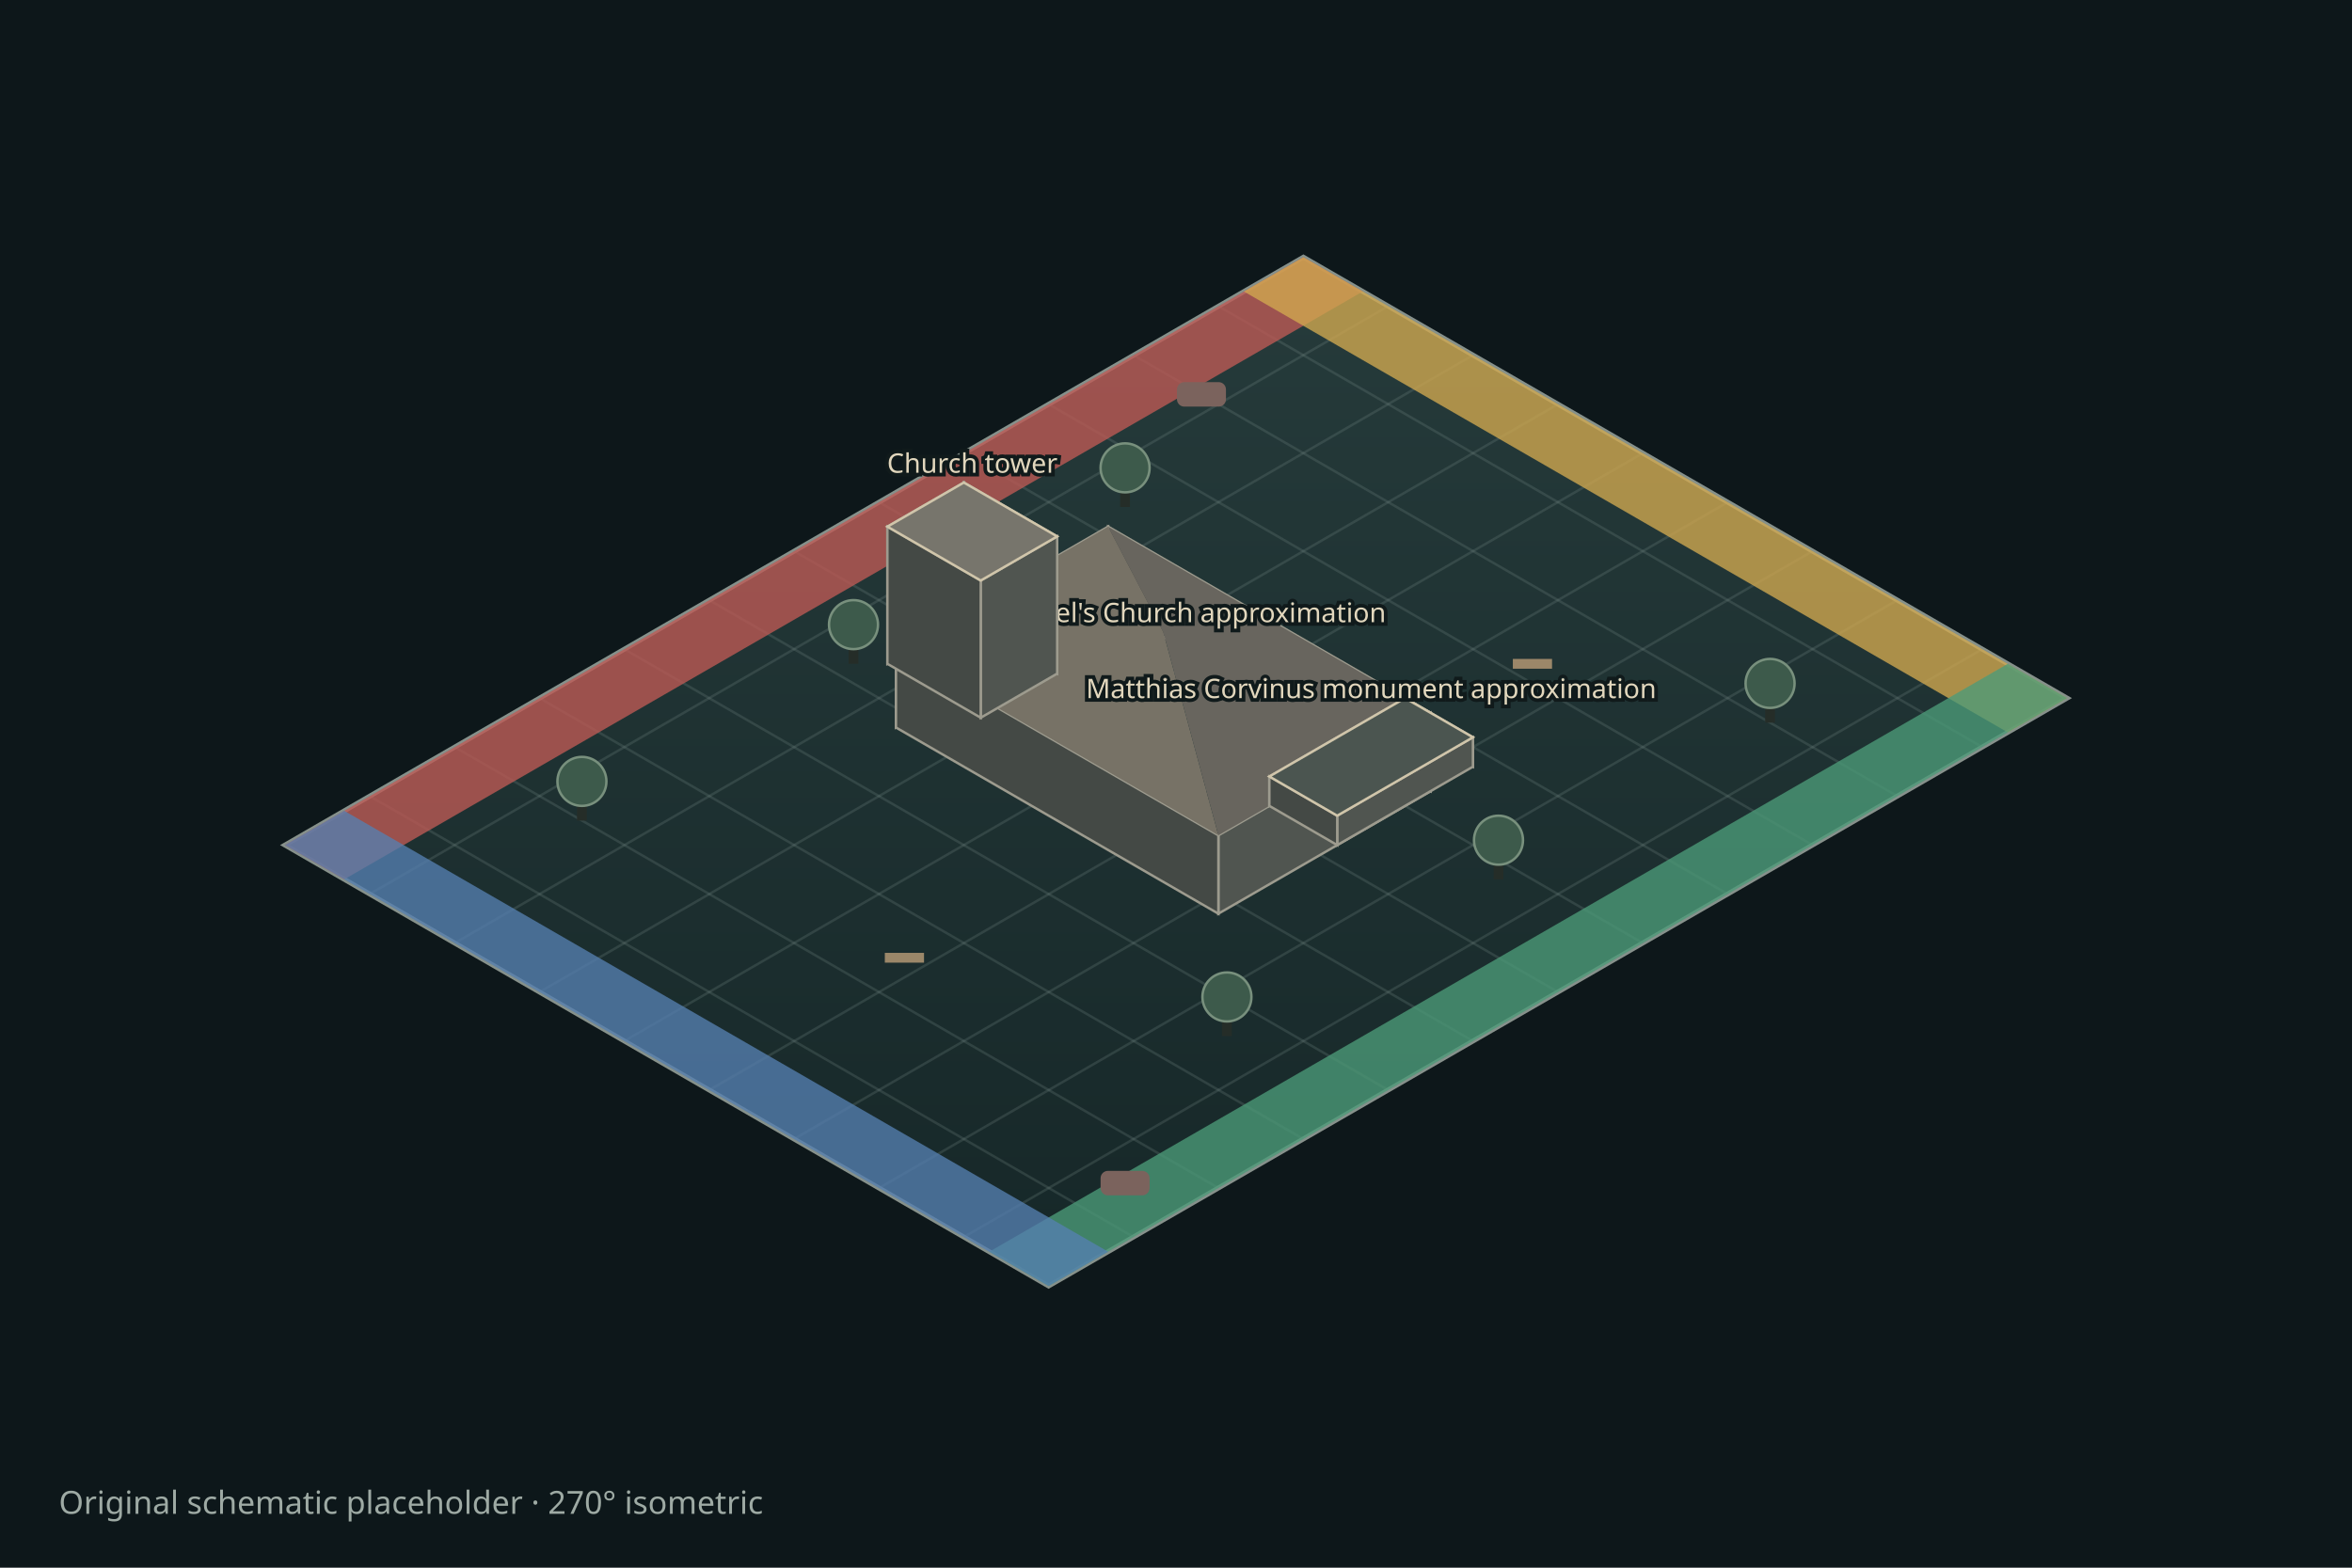
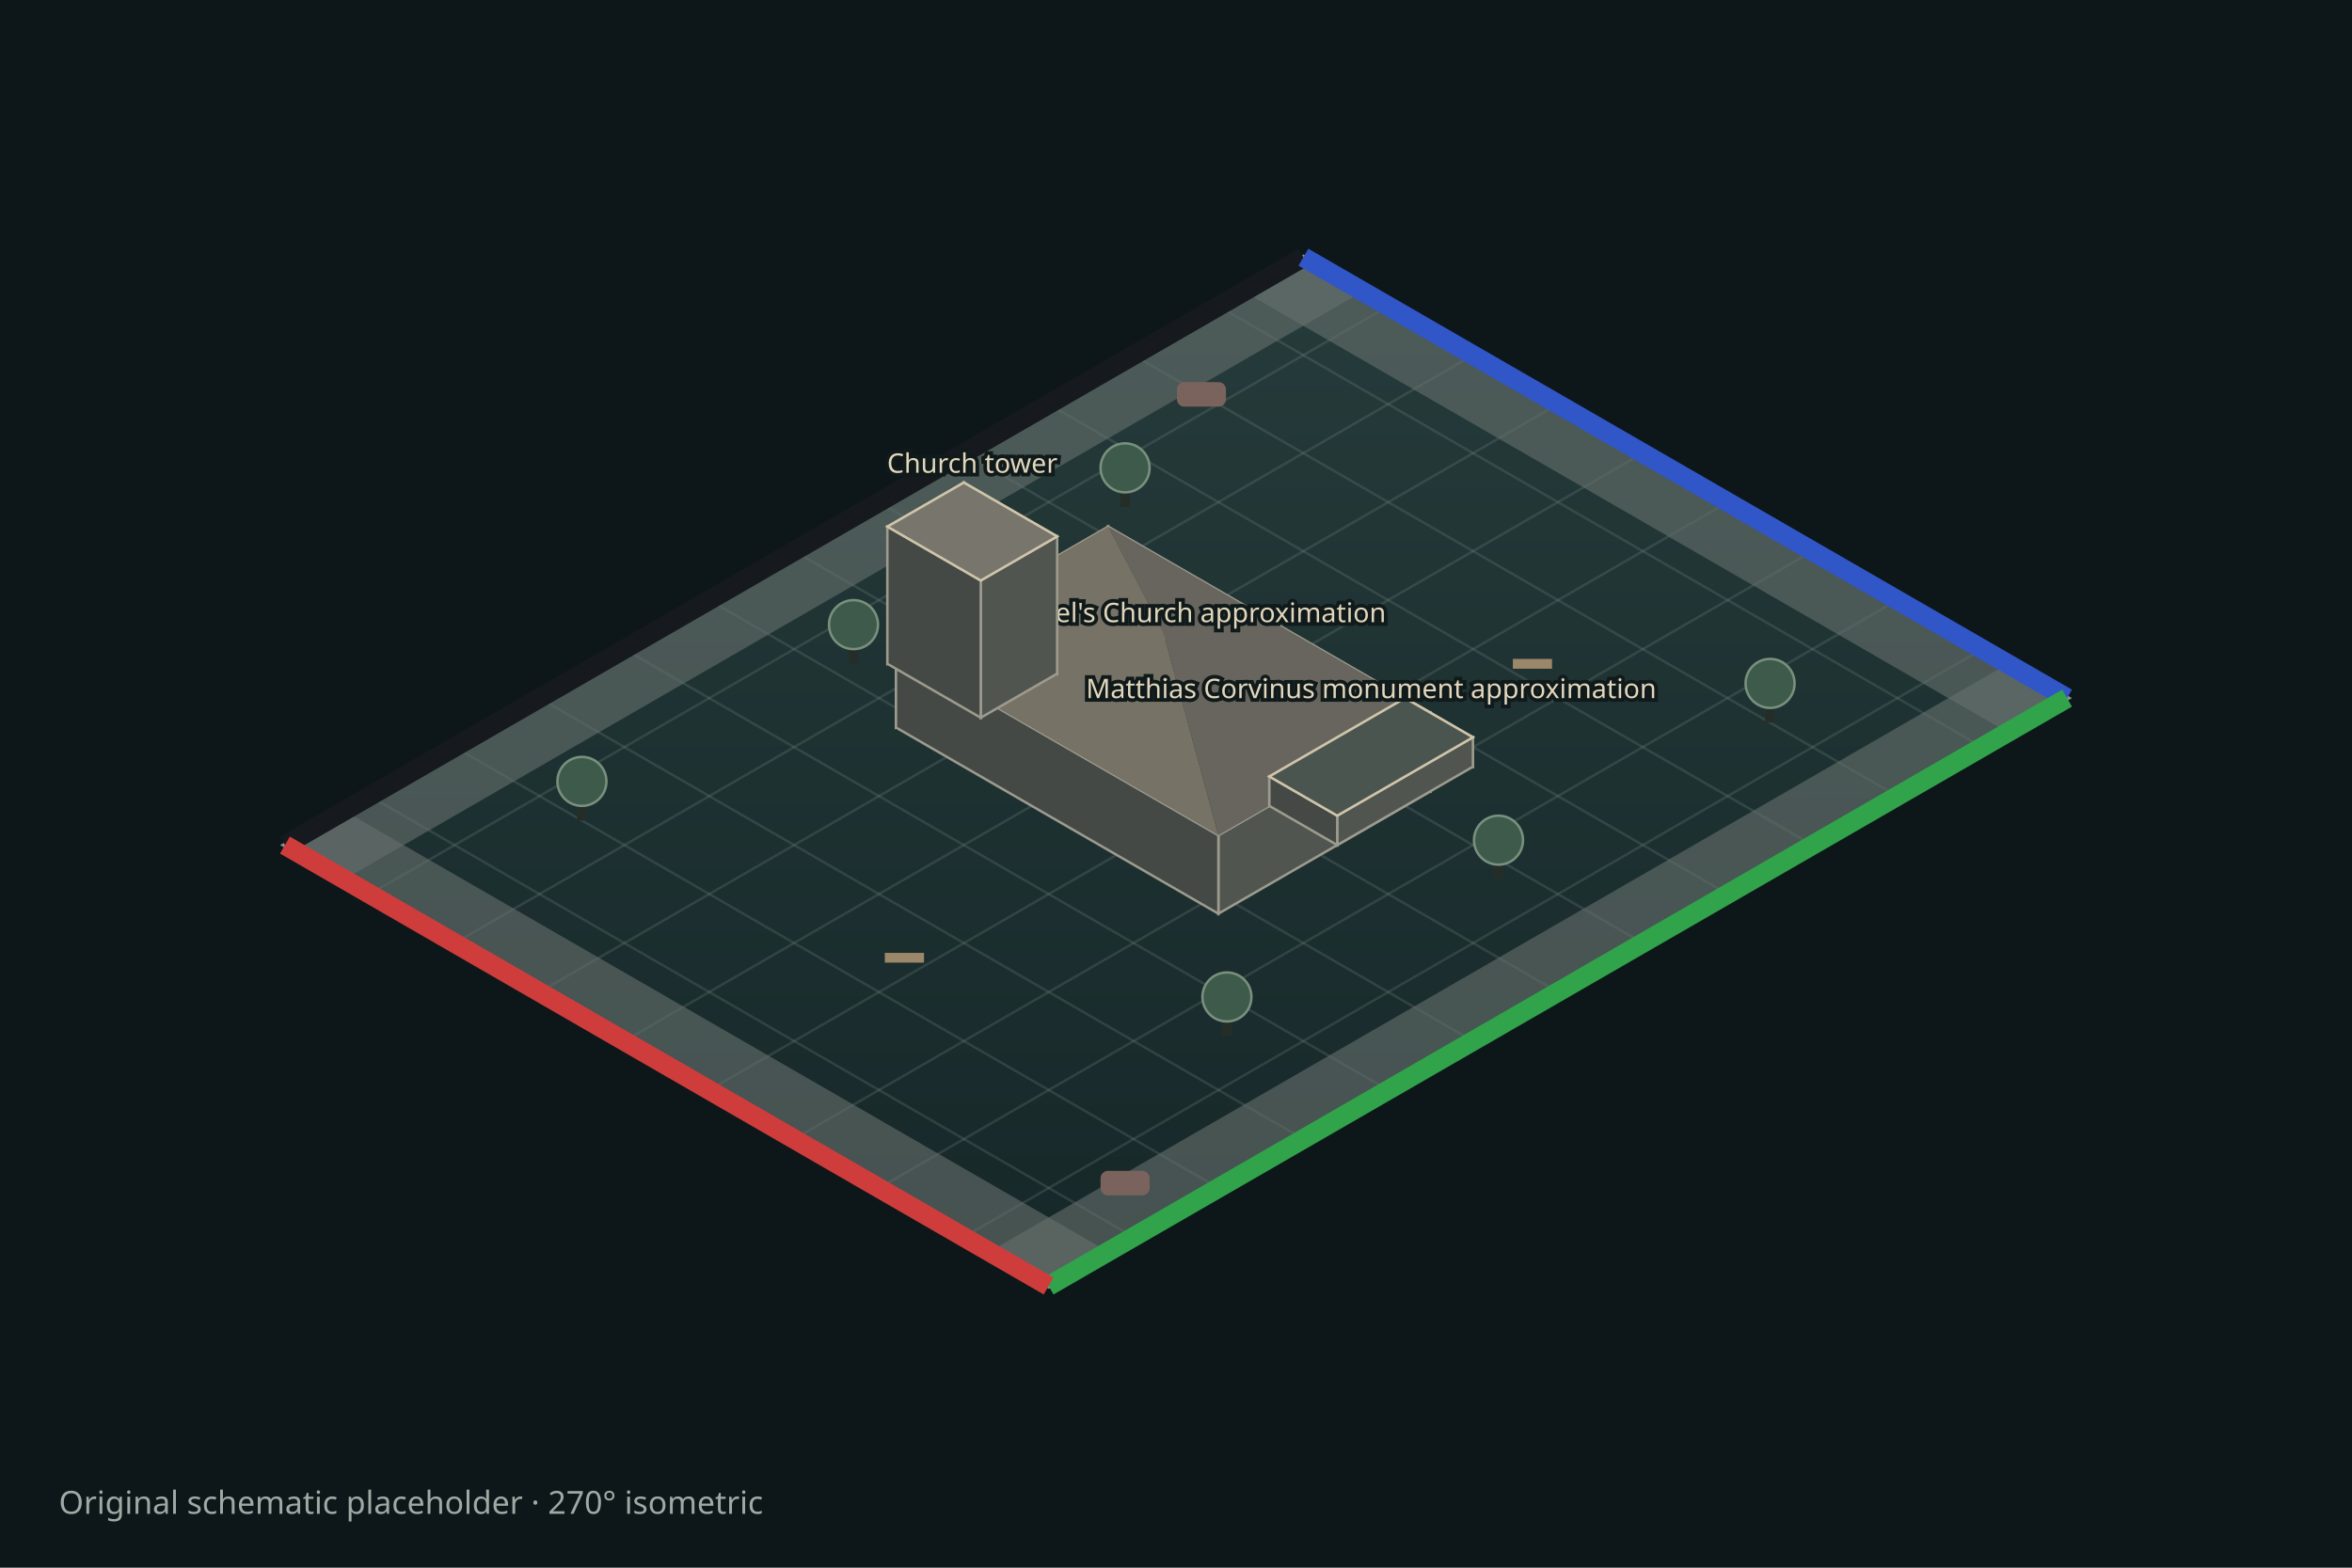
<svg xmlns="http://www.w3.org/2000/svg" width="960" height="640" viewBox="0 0 960 640">
  <defs>
    <linearGradient id="ground" x2="0" y2="1">
      <stop stop-color="#263b3b" />
      <stop offset="1" stop-color="#162728" />
    </linearGradient>
-     <style>.label{fill:#e2d7bd;font:11px system-ui;text-anchor:middle;paint-order:stroke;stroke:#101a1b;stroke-width:3px}.grid path{fill:none;stroke:#738784;stroke-width:1;opacity:.25}.roads polygon{opacity:.78}</style>
+     <style>.label{fill:#e2d7bd;font:11px system-ui;text-anchor:middle;paint-order:stroke;stroke:#101a1b;stroke-width:3px}.grid path{fill:none;stroke:#738784;stroke-width:1;opacity:.25}.roads polygon{fill:#65706d;opacity:.6}</style>
  </defs>
  <rect width="960" height="640" fill="#0d171a" />
  <polygon points="116.3,345.0 532.0,105.0 843.7,285.0 428.0,525.0" fill="url(#ground)" stroke="#88928c" stroke-width="2" />
  <g class="grid">
    <path d="M116.3,345.0 428.0,525.0" />
    <path d="M150.9,325.0 462.7,505.0" />
    <path d="M185.6,305.0 497.3,485.0" />
    <path d="M220.2,285.0 532.0,465.0" />
    <path d="M254.8,265.0 566.6,445.0" />
    <path d="M289.5,245.0 601.2,425.0" />
    <path d="M324.1,225.0 635.9,405.0" />
    <path d="M358.8,205.0 670.5,385.0" />
    <path d="M393.4,185.0 705.2,365.0" />
    <path d="M428.0,165.0 739.8,345.0" />
    <path d="M462.7,145.0 774.4,325.0" />
    <path d="M497.3,125.0 809.1,305.0" />
    <path d="M532.0,105.0 843.7,285.0" />
    <path d="M116.3,345.0 532.0,105.0" />
    <path d="M150.9,365.0 566.6,125.0" />
    <path d="M185.6,385.0 601.2,145.0" />
    <path d="M220.2,405.0 635.9,165.0" />
    <path d="M254.8,425.0 670.5,185.0" />
    <path d="M289.5,445.0 705.2,205.0" />
    <path d="M324.1,465.0 739.8,225.0" />
    <path d="M358.8,485.0 774.4,245.0" />
    <path d="M393.4,505.0 809.1,265.0" />
    <path d="M428.0,525.0 843.7,285.0" />
  </g>
  <g class="roads">
-     <polygon data-edge="north" points="116.3,345.0 532.0,105.0 556.2,119.0 140.5,359.0" fill="#bf5a54" />
-     <polygon data-edge="east" points="507.7,119.0 532.0,105.0 843.7,285.0 819.5,299.0" fill="#d2a94f" />
-     <polygon data-edge="south" points="403.8,511.0 819.5,271.0 843.7,285.0 428.0,525.0" fill="#4c9b78" />
-     <polygon data-edge="west" points="116.3,345.0 140.5,331.0 452.3,511.0 428.0,525.0" fill="#557fb0" />
+     <polygon points="116.3,345.0 532.0,105.0 556.2,119.0 140.5,359.0" />
+     <polygon points="403.8,511.0 819.5,271.0 843.7,285.0 428.0,525.0" />
+     <polygon points="116.3,345.0 140.5,331.0 452.3,511.0 428.0,525.0" />
+     <polygon points="507.7,119.0 532.0,105.0 843.7,285.0 819.5,299.0" />
+   </g>
+   <g class="orientation-margins">
+     <polyline data-margin="north" points="116.3,345.0 532.0,105.0" fill="none" stroke="#16191d" stroke-width="8" stroke-linecap="butt" />
+     <polyline data-margin="east" points="532.0,105.0 843.7,285.0" fill="none" stroke="#3156c7" stroke-width="8" stroke-linecap="butt" />
+     <polyline data-margin="south" points="843.7,285.0 428.0,525.0" fill="none" stroke="#31a34a" stroke-width="8" stroke-linecap="butt" />
+     <polyline data-margin="west" points="428.0,525.0 116.3,345.0" fill="none" stroke="#cf3c3c" stroke-width="8" stroke-linecap="butt" />
  </g>
  <polygon points="365.7,297.0 452.3,247.0 452.3,215.0 365.7,265.0" fill="#505550" stroke="#9d9b8e" />
  <polygon points="452.3,247.0 583.9,323.0 583.9,291.0 452.3,215.0" fill="#444945" stroke="#9d9b8e" />
  <polygon points="583.9,323.0 497.3,373.0 497.3,341.0 583.9,291.0" fill="#505550" stroke="#9d9b8e" />
  <polygon points="497.3,373.0 365.7,297.0 365.7,265.0 497.3,341.0" fill="#444945" stroke="#9d9b8e" />
  <polygon points="365.7,265.0 452.3,215.0 474.8,258.0 497.3,341.0" fill="#777266" />
  <polygon points="452.3,215.0 583.9,291.0 497.3,341.0 474.8,258.0" fill="#68655e" />
  <text x="474.804" y="254" class="label">St. Michael's Church approximation</text>
  <polygon points="362.2,271.0 393.4,253.0 393.4,197.0 362.2,215.0" fill="#505550" stroke="#9d9b8e" />
  <polygon points="393.4,253.0 431.5,275.0 431.5,219.0 393.4,197.0" fill="#444945" stroke="#9d9b8e" />
  <polygon points="431.5,275.0 400.3,293.0 400.3,237.0 431.5,219.0" fill="#505550" stroke="#9d9b8e" />
  <polygon points="400.3,293.0 362.2,271.0 362.2,215.0 400.3,237.0" fill="#444945" stroke="#9d9b8e" />
  <polygon points="362.2,215.0 393.4,197.0 431.5,219.0 400.3,237.0" fill="#77756c" stroke="#d0c5aa" />
  <text x="396.864" y="193" class="label">Church tower</text>
  <polygon points="518.1,329.0 573.5,297.0 573.5,285.0 518.1,317.0" fill="#505550" stroke="#9d9b8e" />
  <polygon points="573.5,297.0 601.2,313.0 601.2,301.0 573.5,285.0" fill="#444945" stroke="#9d9b8e" />
  <polygon points="601.2,313.0 545.8,345.0 545.8,333.0 601.2,301.0" fill="#505550" stroke="#9d9b8e" />
  <polygon points="545.8,345.0 518.1,329.0 518.1,317.0 545.8,333.0" fill="#444945" stroke="#9d9b8e" />
  <polygon points="518.1,317.0 573.5,285.0 601.2,301.0 545.8,333.0" fill="#4b5550" stroke="#d0c5aa" />
  <text x="559.672" y="285" class="label">Matthias Corvinus monument approximation</text>
  <path d="M237.52,335L237.52,319" stroke="#252d28" stroke-width="4" />
  <circle cx="237.52" cy="319" r="10" fill="#3d5a4b" stroke="#78907d" />
  <path d="M500.784,423L500.784,407" stroke="#252d28" stroke-width="4" />
  <circle cx="500.784" cy="407" r="10" fill="#3d5a4b" stroke="#78907d" />
  <path d="M348.368,271L348.368,255" stroke="#252d28" stroke-width="4" />
  <circle cx="348.368" cy="255" r="10" fill="#3d5a4b" stroke="#78907d" />
  <path d="M611.632,359L611.632,343" stroke="#252d28" stroke-width="4" />
  <circle cx="611.632" cy="343" r="10" fill="#3d5a4b" stroke="#78907d" />
  <path d="M459.216,207L459.216,191" stroke="#252d28" stroke-width="4" />
  <circle cx="459.216" cy="191" r="10" fill="#3d5a4b" stroke="#78907d" />
  <path d="M722.48,295L722.48,279" stroke="#252d28" stroke-width="4" />
  <circle cx="722.48" cy="279" r="10" fill="#3d5a4b" stroke="#78907d" />
  <rect x="361.152" y="389" width="16" height="4" fill="#9b8769" />
  <rect x="617.488" y="269" width="16" height="4" fill="#9b8769" />
  <rect x="449.216" y="478" width="20" height="10" rx="3" fill="#7b635d" />
  <rect x="480.392" y="156" width="20" height="10" rx="3" fill="#7b635d" />
  <text x="24" y="618" fill="#9eaaa4" font-family="system-ui" font-size="13">Original schematic placeholder · 270° isometric</text>
</svg>
